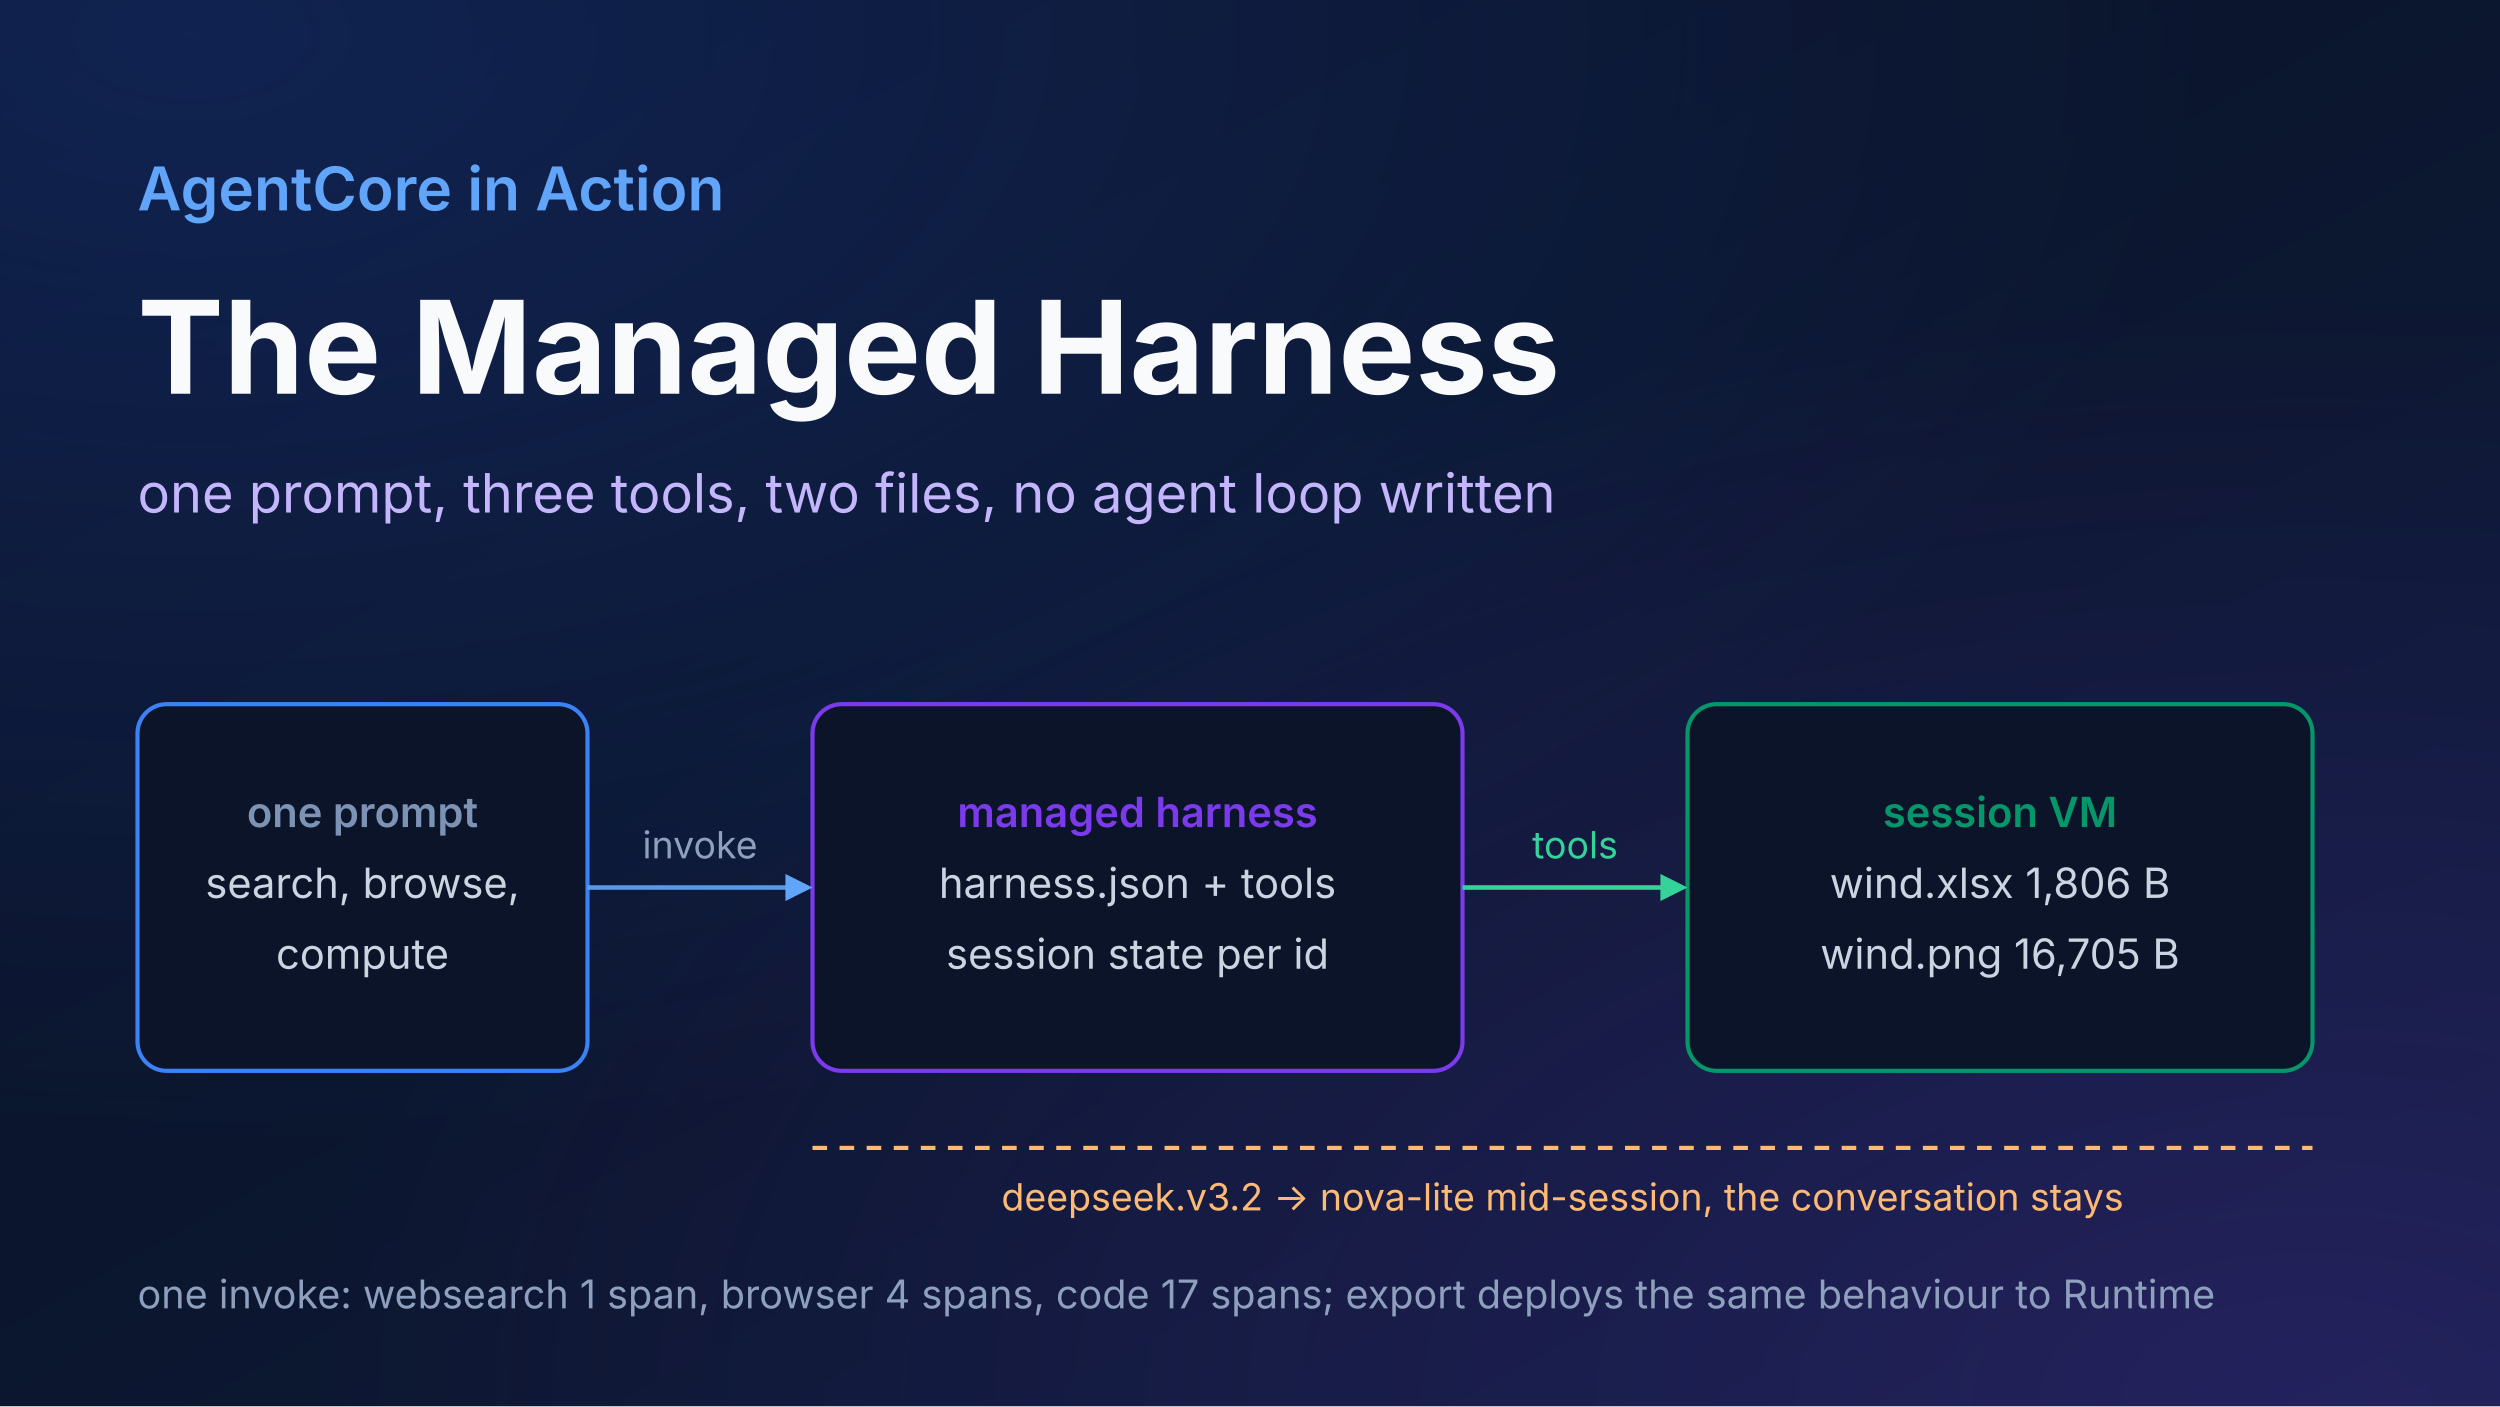
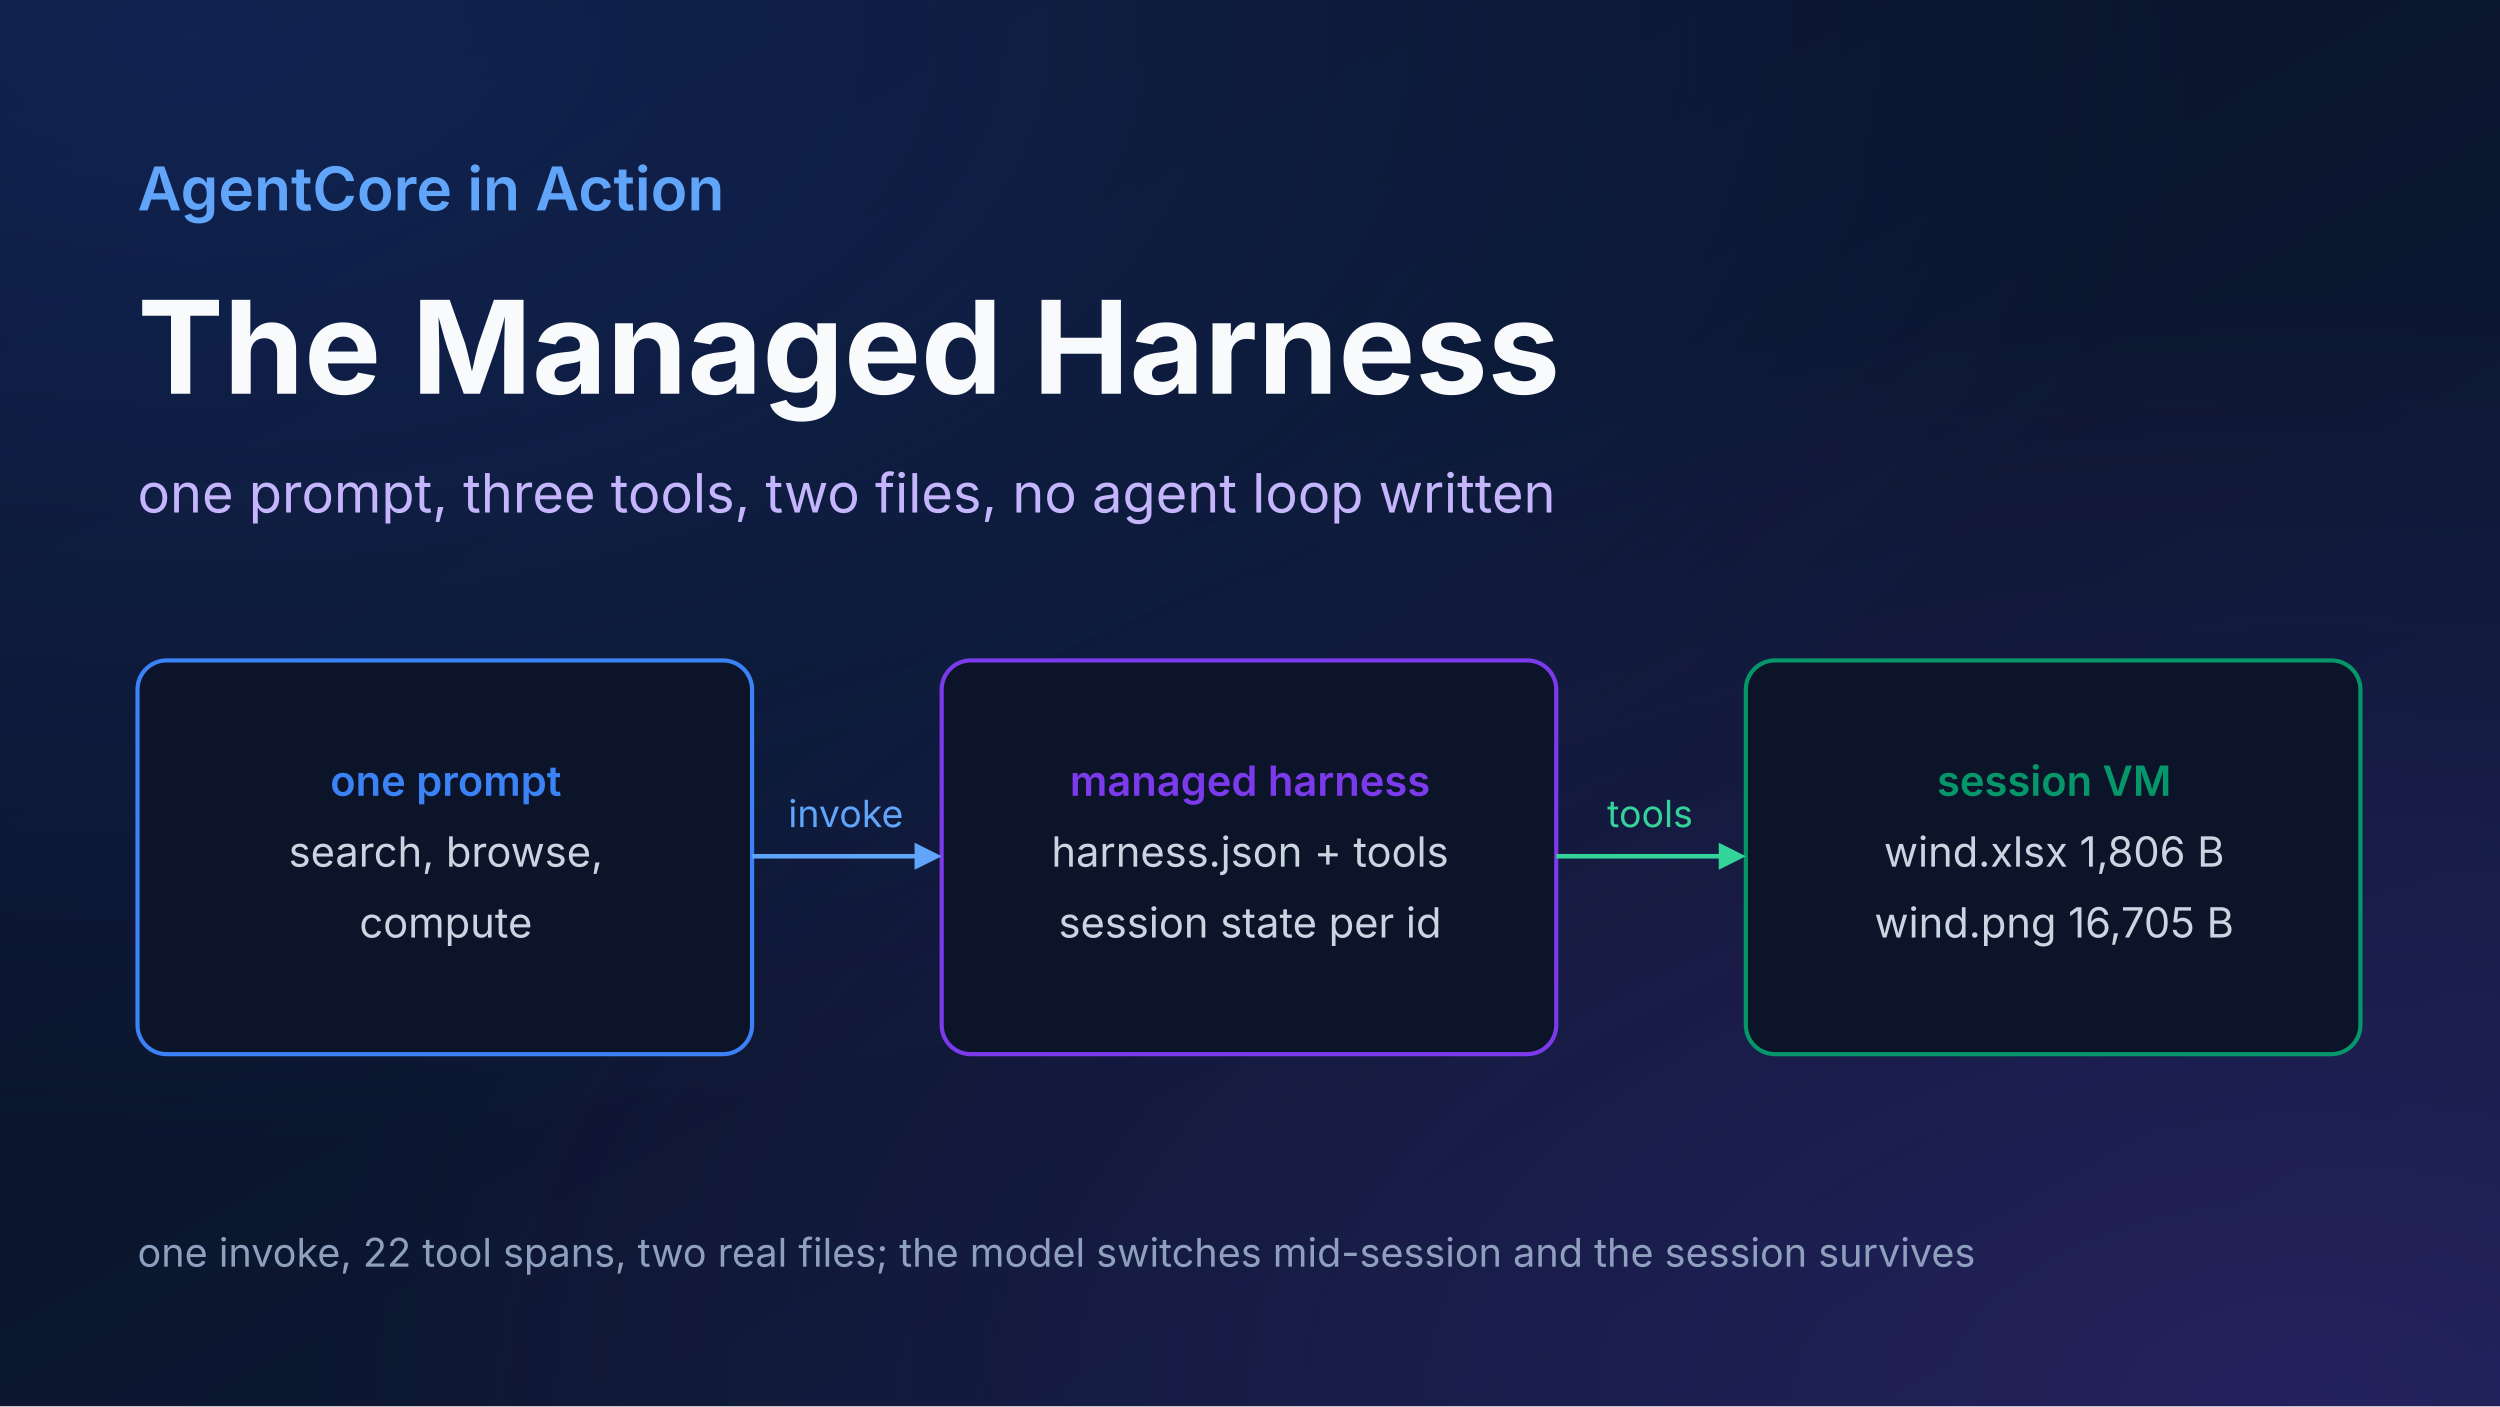
<svg xmlns="http://www.w3.org/2000/svg" viewBox="0 0 1200 675" width="1200" height="675" role="img">
  <defs>
    <linearGradient id="bg" x1="0" y1="0" x2="1" y2="1">
      <stop offset="0" stop-color="#0a1024" />
      <stop offset="1" stop-color="#0d1c3a" />
    </linearGradient>
    <radialGradient id="g1" cx="0.08" cy="0.02" r="0.8">
      <stop offset="0" stop-color="#2563eb" stop-opacity="0.22" />
      <stop offset="1" stop-color="#2563eb" stop-opacity="0" />
    </radialGradient>
    <radialGradient id="g2" cx="0.92" cy="1.0" r="0.8">
      <stop offset="0" stop-color="#7c3aed" stop-opacity="0.20" />
      <stop offset="1" stop-color="#7c3aed" stop-opacity="0" />
    </radialGradient>
  </defs>
  <rect width="1200" height="675" fill="url(#bg)" />
  <rect width="1200" height="675" fill="url(#g1)" />
  <rect width="1200" height="675" fill="url(#g2)" />
  <text x="66" y="101" font-family="Inter, Helvetica Neue, Arial, sans-serif" font-size="29" fill="#60a5fa" font-weight="600">AgentCore in Action</text>
  <text x="66" y="189" font-family="Inter, Helvetica Neue, Arial, sans-serif" font-size="62" fill="#f8fafc" font-weight="700">The Managed Harness</text>
  <text x="66" y="246" font-family="Inter, Helvetica Neue, Arial, sans-serif" font-size="26" fill="#c4b5fd">one prompt, three tools, two files, no agent loop written</text>
-   <rect x="66" y="338" width="216" height="176" rx="14" fill="#0b1428" stroke="#3b82f6" stroke-width="2" />
-   <text x="174" y="397" font-family="Inter, Helvetica Neue, Arial, sans-serif" font-size="20" fill="#7c93b5" font-weight="600" text-anchor="middle">one prompt</text>
-   <text x="174" y="431" font-family="Inter, Helvetica Neue, Arial, sans-serif" font-size="20" fill="#cbd5e1" font-weight="400" text-anchor="middle">search, browse,</text>
-   <text x="174" y="465" font-family="Inter, Helvetica Neue, Arial, sans-serif" font-size="20" fill="#cbd5e1" font-weight="400" text-anchor="middle">compute</text>
-   <rect x="390" y="338" width="312" height="176" rx="14" fill="#0b1428" stroke="#7c3aed" stroke-width="2" />
-   <text x="546" y="397" font-family="Inter, Helvetica Neue, Arial, sans-serif" font-size="20" fill="#7c3aed" font-weight="600" text-anchor="middle">managed harness</text>
-   <text x="546" y="431" font-family="Inter, Helvetica Neue, Arial, sans-serif" font-size="20" fill="#cbd5e1" font-weight="400" text-anchor="middle">harness.json + tools</text>
-   <text x="546" y="465" font-family="Inter, Helvetica Neue, Arial, sans-serif" font-size="20" fill="#cbd5e1" font-weight="400" text-anchor="middle">session state per id</text>
-   <rect x="810" y="338" width="300" height="176" rx="14" fill="#0b1428" stroke="#059669" stroke-width="2" />
-   <text x="960" y="397" font-family="Inter, Helvetica Neue, Arial, sans-serif" font-size="20" fill="#059669" font-weight="600" text-anchor="middle">session VM</text>
-   <text x="960" y="431" font-family="Inter, Helvetica Neue, Arial, sans-serif" font-size="20" fill="#cbd5e1" font-weight="400" text-anchor="middle">wind.xlsx 1,806 B</text>
-   <text x="960" y="465" font-family="Inter, Helvetica Neue, Arial, sans-serif" font-size="20" fill="#cbd5e1" font-weight="400" text-anchor="middle">wind.png 16,705 B</text>
-   <line x1="282.00" y1="426.00" x2="382.85" y2="426.00" stroke="#60a5fa" stroke-width="2.2" opacity="0.9" />
-   <polygon points="377.00,419.50 390.00,426.00 377.00,432.50" fill="#60a5fa" />
-   <text x="336" y="412" font-family="Inter, Helvetica Neue, Arial, sans-serif" font-size="18" fill="#8ea0bd" text-anchor="middle">invoke</text>
-   <line x1="702.00" y1="426.00" x2="802.85" y2="426.00" stroke="#34d399" stroke-width="2.2" />
-   <polygon points="797.00,419.50 810.00,426.00 797.00,432.50" fill="#34d399" />
-   <text x="756" y="412" font-family="Inter, Helvetica Neue, Arial, sans-serif" font-size="18" fill="#34d399" text-anchor="middle">tools</text>
-   <line x1="390" y1="551" x2="1110" y2="551" stroke="#fdba74" stroke-width="2" stroke-dasharray="7 6" />
-   <text x="750" y="581" font-family="Inter, Helvetica Neue, Arial, sans-serif" font-size="18" fill="#fdba74" text-anchor="middle">deepseek.v3.2 -&gt; nova-lite mid-session, the conversation stays</text>
-   <text x="66" y="628" font-family="Inter, Helvetica Neue, Arial, sans-serif" font-size="19" fill="#8ea0bd">one invoke: websearch 1 span, browser 4 spans, code 17 spans; export deploys the same behaviour to Runtime</text>
+   <rect x="66" y="317" width="295" height="189" rx="14" fill="#0b1428" stroke="#3b82f6" stroke-width="2" />
+   <text x="214" y="382" font-family="Inter, Helvetica Neue, Arial, sans-serif" font-size="20" fill="#3b82f6" font-weight="600" text-anchor="middle">one prompt</text>
+   <text x="214" y="416" font-family="Inter, Helvetica Neue, Arial, sans-serif" font-size="20" fill="#cbd5e1" font-weight="400" text-anchor="middle">search, browse,</text>
+   <text x="214" y="450" font-family="Inter, Helvetica Neue, Arial, sans-serif" font-size="20" fill="#cbd5e1" font-weight="400" text-anchor="middle">compute</text>
+   <rect x="452" y="317" width="295" height="189" rx="14" fill="#0b1428" stroke="#7c3aed" stroke-width="2" />
+   <text x="600" y="382" font-family="Inter, Helvetica Neue, Arial, sans-serif" font-size="20" fill="#7c3aed" font-weight="600" text-anchor="middle">managed harness</text>
+   <text x="600" y="416" font-family="Inter, Helvetica Neue, Arial, sans-serif" font-size="20" fill="#cbd5e1" font-weight="400" text-anchor="middle">harness.json + tools</text>
+   <text x="600" y="450" font-family="Inter, Helvetica Neue, Arial, sans-serif" font-size="20" fill="#cbd5e1" font-weight="400" text-anchor="middle">session state per id</text>
+   <rect x="838" y="317" width="295" height="189" rx="14" fill="#0b1428" stroke="#059669" stroke-width="2" />
+   <text x="986" y="382" font-family="Inter, Helvetica Neue, Arial, sans-serif" font-size="20" fill="#059669" font-weight="600" text-anchor="middle">session VM</text>
+   <text x="986" y="416" font-family="Inter, Helvetica Neue, Arial, sans-serif" font-size="20" fill="#cbd5e1" font-weight="400" text-anchor="middle">wind.xlsx 1,806 B</text>
+   <text x="986" y="450" font-family="Inter, Helvetica Neue, Arial, sans-serif" font-size="20" fill="#cbd5e1" font-weight="400" text-anchor="middle">wind.png 16,705 B</text>
+   <line x1="361.00" y1="411.00" x2="444.85" y2="411.00" stroke="#60a5fa" stroke-width="2.2" />
+   <polygon points="439.00,404.50 452.00,411.00 439.00,417.50" fill="#60a5fa" />
+   <text x="406" y="397" font-family="Inter, Helvetica Neue, Arial, sans-serif" font-size="18" fill="#60a5fa" text-anchor="middle">invoke</text>
+   <line x1="747.00" y1="411.00" x2="830.85" y2="411.00" stroke="#34d399" stroke-width="2.2" />
+   <polygon points="825.00,404.50 838.00,411.00 825.00,417.50" fill="#34d399" />
+   <text x="792" y="397" font-family="Inter, Helvetica Neue, Arial, sans-serif" font-size="18" fill="#34d399" text-anchor="middle">tools</text>
+   <text x="66" y="608" font-family="Inter, Helvetica Neue, Arial, sans-serif" font-size="19" fill="#8ea0bd">one invoke, 22 tool spans, two real files; the model switches mid-session and the session survives</text>
</svg>
